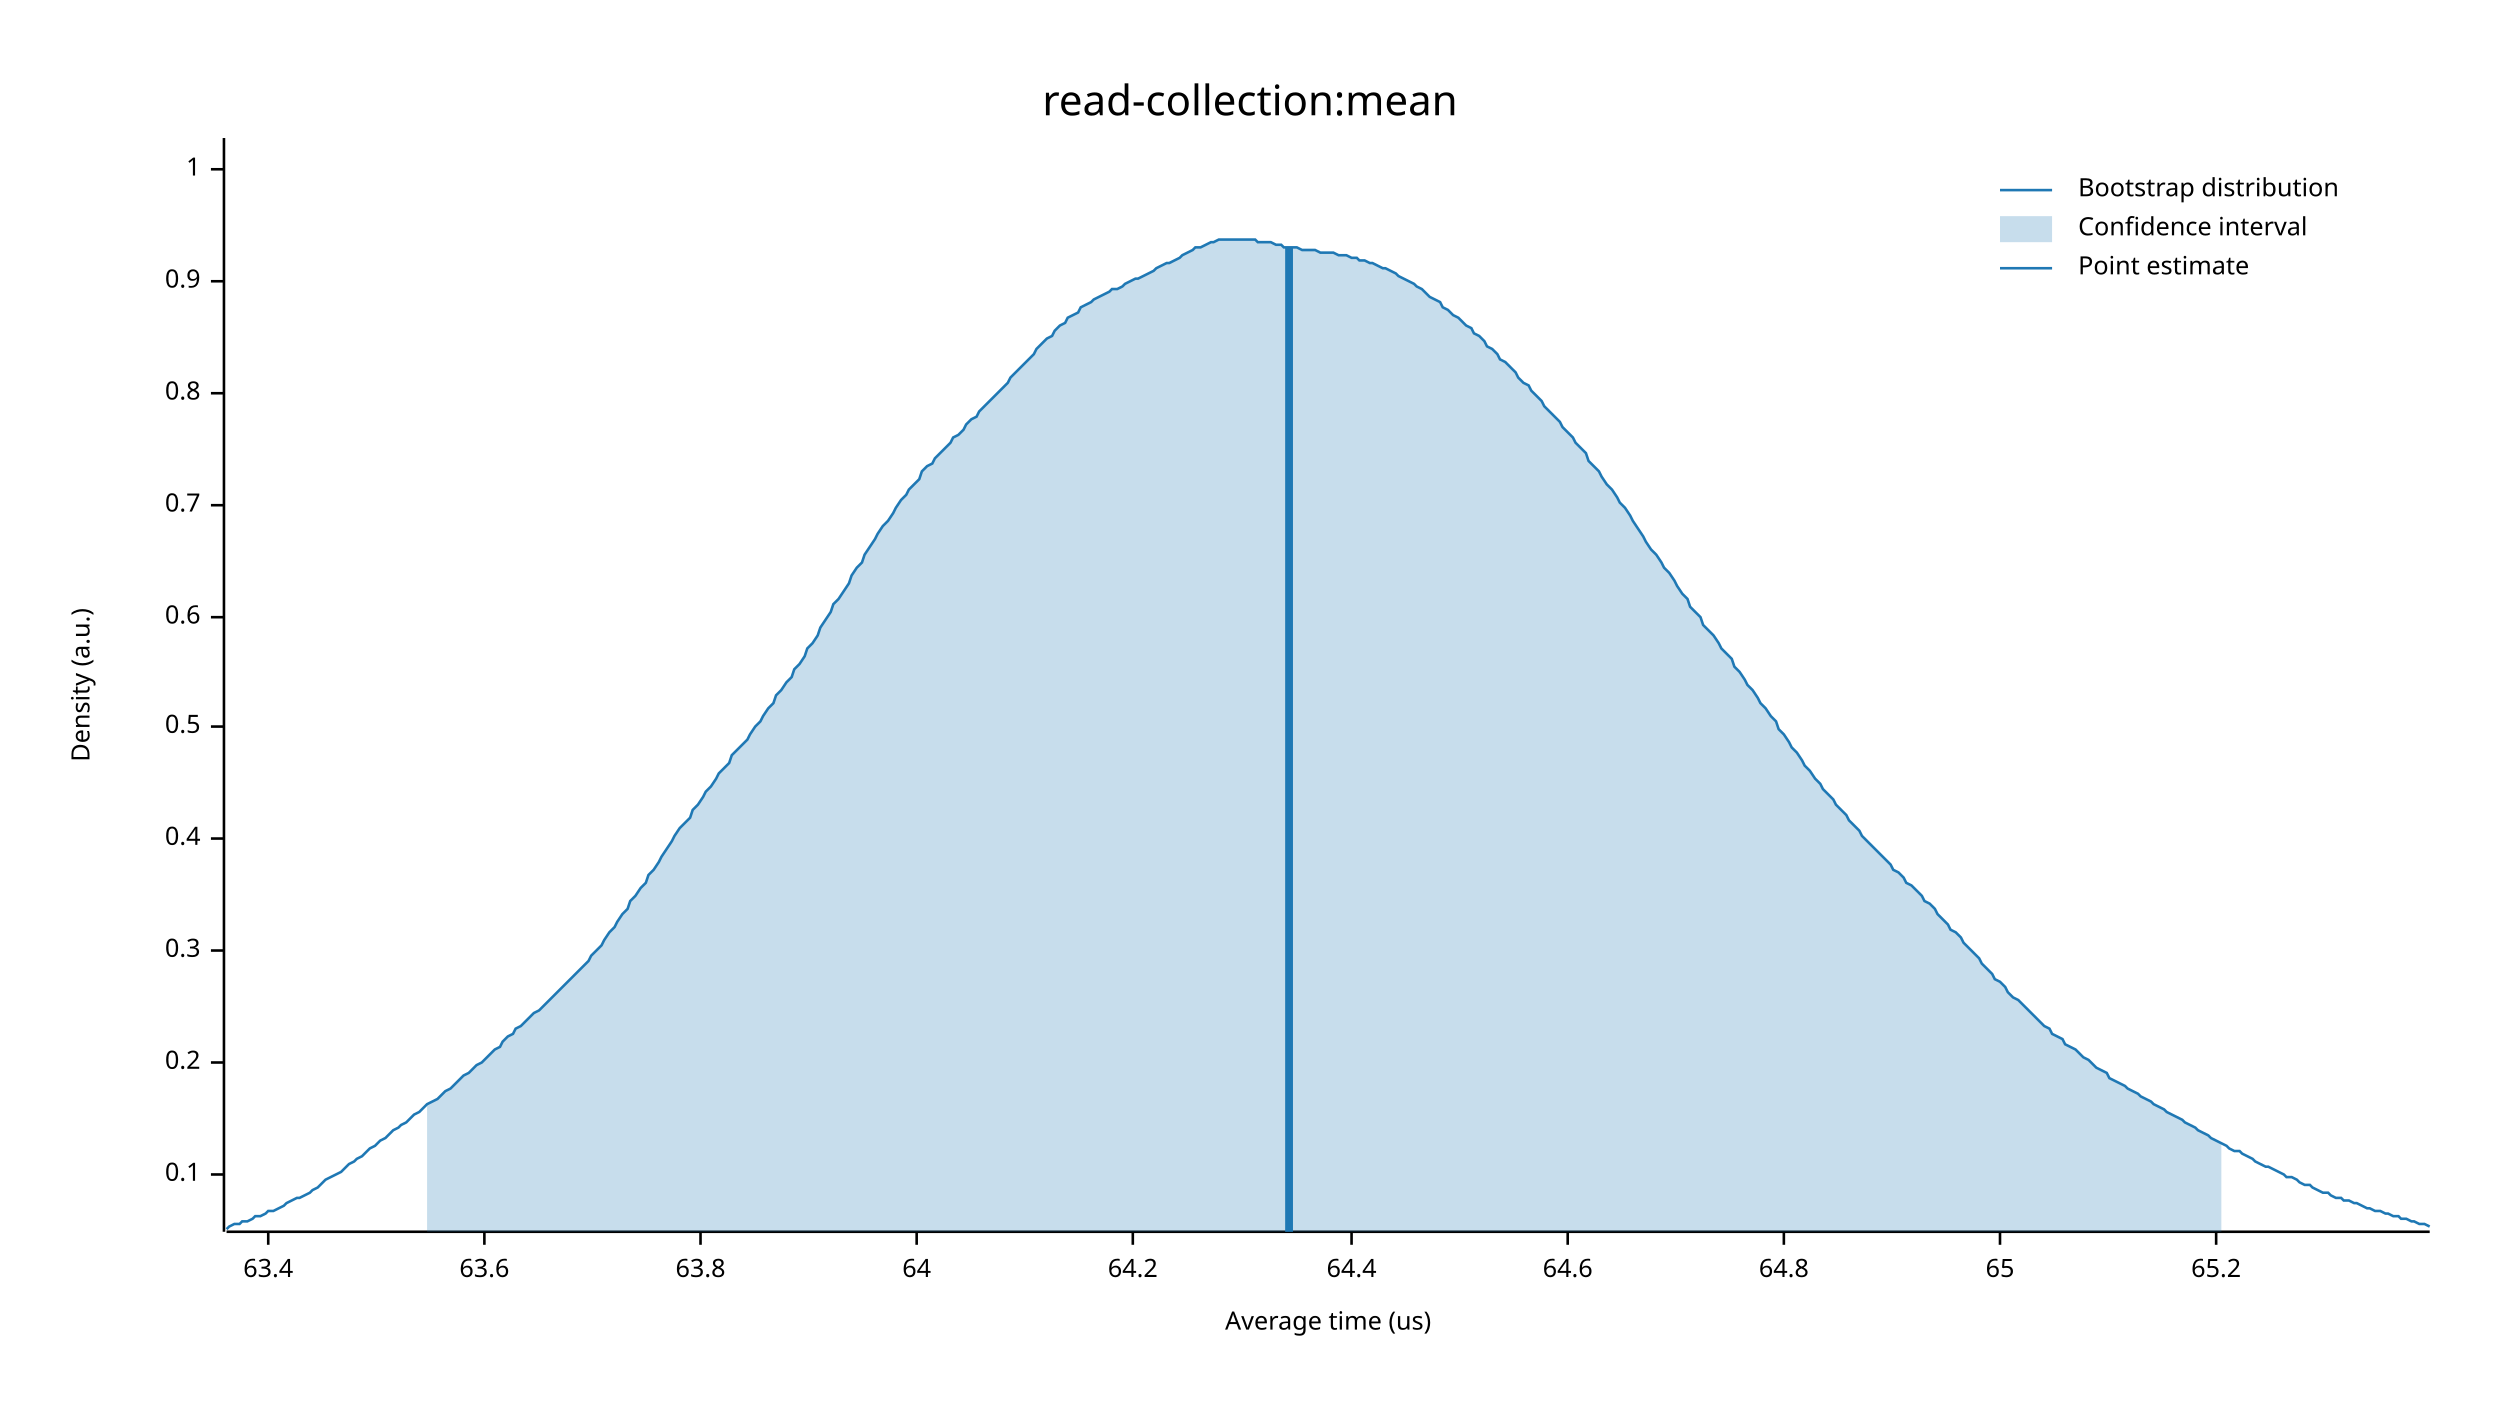
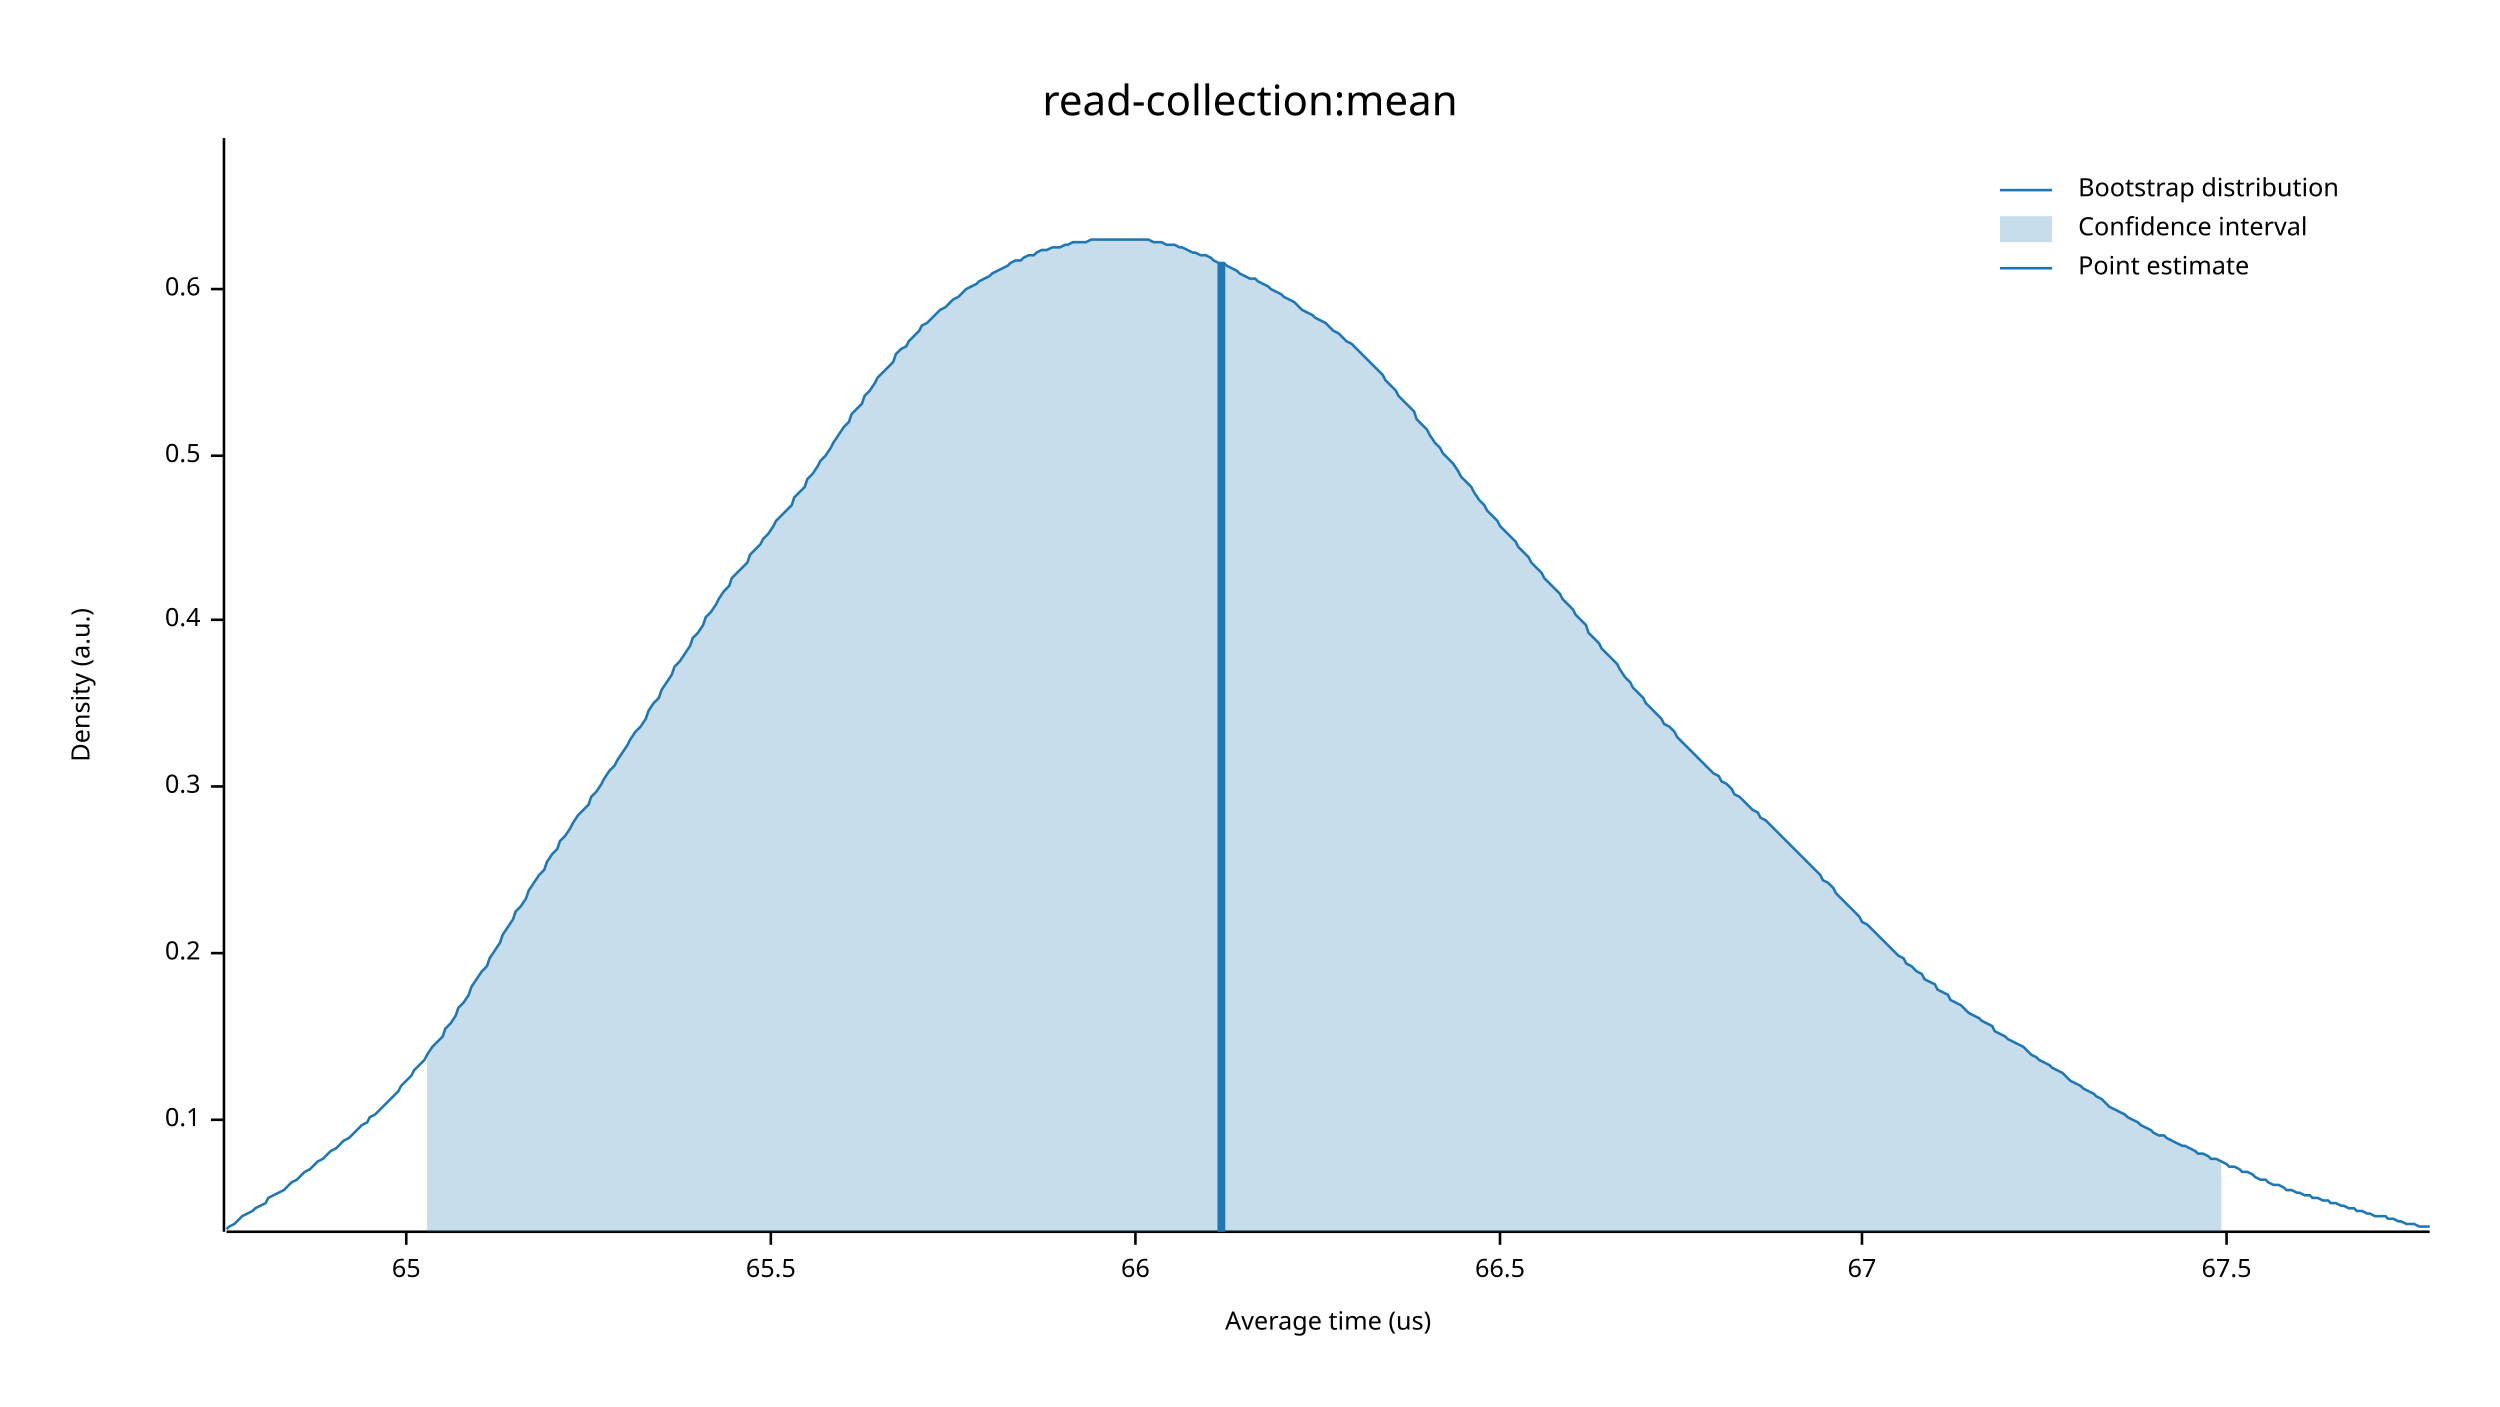
- <svg xmlns="http://www.w3.org/2000/svg" width="960" height="540" viewBox="0 0 960 540">
+ <svg xmlns="http://www.w3.org/2000/svg" style="background-color: white;" width="960" height="540" viewBox="0 0 960 540">
  <text x="480" y="32" dy="0.76em" text-anchor="middle" font-family="sans-serif" font-size="16.129" opacity="1" fill="#000000">
read-collection:mean
</text>
  <text x="27" y="263" dy="0.76em" text-anchor="middle" font-family="sans-serif" font-size="9.677" opacity="1" fill="#000000" transform="rotate(270, 27, 263)">
Density (a.u.)
</text>
  <text x="510" y="513" dy="-0.5ex" text-anchor="middle" font-family="sans-serif" font-size="9.677" opacity="1" fill="#000000">
Average time (us)
</text>
  <polyline fill="none" opacity="1" stroke="#000000" stroke-width="1" points="86,53 86,473 " />
-   <text x="77" y="451" dy="0.5ex" text-anchor="end" font-family="sans-serif" font-size="9.677" opacity="1" fill="#000000">
+   <text x="77" y="430" dy="0.5ex" text-anchor="end" font-family="sans-serif" font-size="9.677" opacity="1" fill="#000000">
0.1
</text>
-   <polyline fill="none" opacity="1" stroke="#000000" stroke-width="1" points="81,451 86,451 " />
-   <text x="77" y="408" dy="0.5ex" text-anchor="end" font-family="sans-serif" font-size="9.677" opacity="1" fill="#000000">
+   <polyline fill="none" opacity="1" stroke="#000000" stroke-width="1" points="81,430 86,430 " />
+   <text x="77" y="366" dy="0.5ex" text-anchor="end" font-family="sans-serif" font-size="9.677" opacity="1" fill="#000000">
0.2
</text>
-   <polyline fill="none" opacity="1" stroke="#000000" stroke-width="1" points="81,408 86,408 " />
-   <text x="77" y="365" dy="0.5ex" text-anchor="end" font-family="sans-serif" font-size="9.677" opacity="1" fill="#000000">
+   <polyline fill="none" opacity="1" stroke="#000000" stroke-width="1" points="81,366 86,366 " />
+   <text x="77" y="302" dy="0.5ex" text-anchor="end" font-family="sans-serif" font-size="9.677" opacity="1" fill="#000000">
0.3
</text>
-   <polyline fill="none" opacity="1" stroke="#000000" stroke-width="1" points="81,365 86,365 " />
-   <text x="77" y="322" dy="0.5ex" text-anchor="end" font-family="sans-serif" font-size="9.677" opacity="1" fill="#000000">
+   <polyline fill="none" opacity="1" stroke="#000000" stroke-width="1" points="81,302 86,302 " />
+   <text x="77" y="238" dy="0.5ex" text-anchor="end" font-family="sans-serif" font-size="9.677" opacity="1" fill="#000000">
0.4
</text>
-   <polyline fill="none" opacity="1" stroke="#000000" stroke-width="1" points="81,322 86,322 " />
-   <text x="77" y="279" dy="0.5ex" text-anchor="end" font-family="sans-serif" font-size="9.677" opacity="1" fill="#000000">
+   <polyline fill="none" opacity="1" stroke="#000000" stroke-width="1" points="81,238 86,238 " />
+   <text x="77" y="175" dy="0.5ex" text-anchor="end" font-family="sans-serif" font-size="9.677" opacity="1" fill="#000000">
0.5
</text>
-   <polyline fill="none" opacity="1" stroke="#000000" stroke-width="1" points="81,279 86,279 " />
-   <text x="77" y="237" dy="0.5ex" text-anchor="end" font-family="sans-serif" font-size="9.677" opacity="1" fill="#000000">
+   <polyline fill="none" opacity="1" stroke="#000000" stroke-width="1" points="81,175 86,175 " />
+   <text x="77" y="111" dy="0.5ex" text-anchor="end" font-family="sans-serif" font-size="9.677" opacity="1" fill="#000000">
0.6
</text>
-   <polyline fill="none" opacity="1" stroke="#000000" stroke-width="1" points="81,237 86,237 " />
-   <text x="77" y="194" dy="0.5ex" text-anchor="end" font-family="sans-serif" font-size="9.677" opacity="1" fill="#000000">
- 0.7
- </text>
-   <polyline fill="none" opacity="1" stroke="#000000" stroke-width="1" points="81,194 86,194 " />
-   <text x="77" y="151" dy="0.5ex" text-anchor="end" font-family="sans-serif" font-size="9.677" opacity="1" fill="#000000">
- 0.8
- </text>
-   <polyline fill="none" opacity="1" stroke="#000000" stroke-width="1" points="81,151 86,151 " />
-   <text x="77" y="108" dy="0.5ex" text-anchor="end" font-family="sans-serif" font-size="9.677" opacity="1" fill="#000000">
- 0.9
- </text>
-   <polyline fill="none" opacity="1" stroke="#000000" stroke-width="1" points="81,108 86,108 " />
-   <text x="77" y="65" dy="0.5ex" text-anchor="end" font-family="sans-serif" font-size="9.677" opacity="1" fill="#000000">
- 1
- </text>
-   <polyline fill="none" opacity="1" stroke="#000000" stroke-width="1" points="81,65 86,65 " />
+   <polyline fill="none" opacity="1" stroke="#000000" stroke-width="1" points="81,111 86,111 " />
  <polyline fill="none" opacity="1" stroke="#000000" stroke-width="1" points="87,473 933,473 " />
-   <text x="103" y="483" dy="0.76em" text-anchor="middle" font-family="sans-serif" font-size="9.677" opacity="1" fill="#000000">
- 63.4
- </text>
-   <polyline fill="none" opacity="1" stroke="#000000" stroke-width="1" points="103,473 103,478 " />
-   <text x="186" y="483" dy="0.76em" text-anchor="middle" font-family="sans-serif" font-size="9.677" opacity="1" fill="#000000">
- 63.6
- </text>
-   <polyline fill="none" opacity="1" stroke="#000000" stroke-width="1" points="186,473 186,478 " />
-   <text x="269" y="483" dy="0.76em" text-anchor="middle" font-family="sans-serif" font-size="9.677" opacity="1" fill="#000000">
- 63.8
- </text>
-   <polyline fill="none" opacity="1" stroke="#000000" stroke-width="1" points="269,473 269,478 " />
-   <text x="352" y="483" dy="0.76em" text-anchor="middle" font-family="sans-serif" font-size="9.677" opacity="1" fill="#000000">
- 64
- </text>
-   <polyline fill="none" opacity="1" stroke="#000000" stroke-width="1" points="352,473 352,478 " />
-   <text x="435" y="483" dy="0.76em" text-anchor="middle" font-family="sans-serif" font-size="9.677" opacity="1" fill="#000000">
- 64.2
- </text>
-   <polyline fill="none" opacity="1" stroke="#000000" stroke-width="1" points="435,473 435,478 " />
-   <text x="519" y="483" dy="0.76em" text-anchor="middle" font-family="sans-serif" font-size="9.677" opacity="1" fill="#000000">
- 64.4
- </text>
-   <polyline fill="none" opacity="1" stroke="#000000" stroke-width="1" points="519,473 519,478 " />
-   <text x="602" y="483" dy="0.76em" text-anchor="middle" font-family="sans-serif" font-size="9.677" opacity="1" fill="#000000">
- 64.6
- </text>
-   <polyline fill="none" opacity="1" stroke="#000000" stroke-width="1" points="602,473 602,478 " />
-   <text x="685" y="483" dy="0.76em" text-anchor="middle" font-family="sans-serif" font-size="9.677" opacity="1" fill="#000000">
- 64.8
- </text>
-   <polyline fill="none" opacity="1" stroke="#000000" stroke-width="1" points="685,473 685,478 " />
-   <text x="768" y="483" dy="0.76em" text-anchor="middle" font-family="sans-serif" font-size="9.677" opacity="1" fill="#000000">
+   <text x="156" y="483" dy="0.76em" text-anchor="middle" font-family="sans-serif" font-size="9.677" opacity="1" fill="#000000">
65
</text>
-   <polyline fill="none" opacity="1" stroke="#000000" stroke-width="1" points="768,473 768,478 " />
-   <text x="851" y="483" dy="0.76em" text-anchor="middle" font-family="sans-serif" font-size="9.677" opacity="1" fill="#000000">
- 65.2
+   <polyline fill="none" opacity="1" stroke="#000000" stroke-width="1" points="156,473 156,478 " />
+   <text x="296" y="483" dy="0.76em" text-anchor="middle" font-family="sans-serif" font-size="9.677" opacity="1" fill="#000000">
+ 65.5
</text>
-   <polyline fill="none" opacity="1" stroke="#000000" stroke-width="1" points="851,473 851,478 " />
-   <polyline fill="none" opacity="1" stroke="#1F78B4" stroke-width="1" points="87,472 88,471 90,470 92,470 93,469 95,469 97,468 98,467 100,467 102,466 103,465 105,465 107,464 109,463 110,462 112,461 114,460 115,460 117,459 119,458 120,457 122,456 124,454 125,453 127,452 129,451 131,450 132,449 134,447 136,446 137,445 139,444 141,442 142,441 144,440 146,438 148,437 149,436 151,434 153,433 154,432 156,431 158,429 159,428 161,427 163,425 164,424 166,423 168,422 170,420 171,419 173,418 175,416 176,415 178,413 180,412 181,411 183,409 185,408 187,406 188,405 190,403 192,402 193,400 195,398 197,397 198,395 200,394 202,392 203,391 205,389 207,388 209,386 210,385 212,383 214,381 215,380 217,378 219,376 220,375 222,373 224,371 226,369 227,367 229,365 231,363 232,361 234,358 236,356 237,354 239,351 241,349 242,346 244,344 246,341 248,339 249,336 251,334 253,331 254,329 256,326 258,323 259,321 261,318 263,316 265,314 266,311 268,309 270,306 271,304 273,302 275,299 276,297 278,295 280,293 281,290 283,288 285,286 287,284 288,282 290,279 292,277 293,275 295,272 297,270 298,267 300,265 302,262 304,260 305,257 307,255 309,252 310,249 312,247 314,244 315,241 317,238 319,235 320,232 322,230 324,227 326,224 327,221 329,218 331,216 332,213 334,210 336,207 337,205 339,202 341,200 343,197 344,195 346,192 348,190 349,188 351,186 353,184 354,181 356,179 358,178 359,176 361,174 363,172 365,170 366,168 368,167 370,165 371,163 373,161 375,160 376,158 378,156 380,154 381,153 383,151 385,149 387,147 388,145 390,143 392,141 393,140 395,138 397,136 398,134 400,132 402,130 404,129 405,127 407,125 409,124 410,122 412,121 414,120 415,118 417,117 419,116 420,115 422,114 424,113 426,112 427,111 429,111 431,110 432,109 434,108 436,107 437,107 439,106 441,105 443,104 444,103 446,102 448,101 449,101 451,100 453,99 454,98 456,97 458,96 459,95 461,95 463,94 465,93 466,93 468,92 470,92 471,92 473,92 475,92 476,92 478,92 480,92 482,92 483,93 485,93 487,93 488,93 490,94 492,94 493,95 495,95 497,95 498,95 500,96 502,96 504,96 505,96 507,97 509,97 510,97 512,97 514,98 515,98 517,98 519,99 521,99 522,100 524,100 526,101 527,101 529,102 531,103 532,103 534,104 536,105 537,106 539,107 541,108 543,109 544,110 546,111 548,113 549,114 551,115 553,116 554,118 556,119 558,121 560,122 561,123 563,125 565,126 566,128 568,129 570,131 571,133 573,134 575,136 576,138 578,139 580,141 582,143 583,145 585,147 587,148 588,150 590,152 592,154 593,156 595,158 597,160 599,162 600,164 602,166 604,168 605,170 607,172 609,174 610,177 612,179 614,181 615,183 617,186 619,188 621,191 622,193 624,195 626,198 627,200 629,203 631,206 632,208 634,211 636,213 638,216 639,218 641,220 643,223 644,225 646,228 648,230 649,233 651,235 653,237 654,240 656,242 658,244 660,247 661,249 663,251 665,253 666,256 668,258 670,261 671,263 673,265 675,268 676,270 678,272 680,275 682,277 683,280 685,282 687,285 688,287 690,289 692,292 693,294 695,296 697,299 699,301 700,303 702,305 704,307 705,309 707,311 709,313 710,315 712,317 714,319 715,321 717,323 719,325 721,327 722,328 724,330 726,332 727,334 729,335 731,337 732,339 734,340 736,342 738,344 739,346 741,347 743,349 744,351 746,353 748,355 749,357 751,358 753,360 754,362 756,364 758,366 760,368 761,370 763,372 765,374 766,376 768,377 770,379 771,381 773,383 775,384 777,386 778,387 780,389 782,391 783,392 785,394 787,395 788,397 790,398 792,399 793,401 795,402 797,403 799,405 800,406 802,407 804,409 805,410 807,411 809,412 810,414 812,415 814,416 816,417 817,418 819,419 821,420 822,421 824,422 826,423 827,424 829,425 831,426 832,427 834,428 836,429 838,430 839,431 841,432 843,433 844,434 846,435 848,436 849,437 851,438 853,439 855,440 856,441 858,442 860,442 861,443 863,444 865,445 866,446 868,447 870,448 871,448 873,449 875,450 877,451 878,452 880,452 882,453 883,454 885,455 887,455 888,456 890,457 892,458 894,458 895,459 897,460 899,460 900,461 902,461 904,462 905,462 907,463 909,464 910,464 912,465 914,465 916,466 917,466 919,467 921,467 922,468 924,468 926,469 927,469 929,470 931,470 933,471 " />
-   <polygon opacity="0.25" fill="#1F78B4" points="164,424 166,423 168,422 170,420 171,419 173,418 175,416 176,415 178,413 180,412 181,411 183,409 185,408 187,406 188,405 190,403 192,402 193,400 195,398 197,397 198,395 200,394 202,392 203,391 205,389 207,388 209,386 210,385 212,383 214,381 215,380 217,378 219,376 220,375 222,373 224,371 226,369 227,367 229,365 231,363 232,361 234,358 236,356 237,354 239,351 241,349 242,346 244,344 246,341 248,339 249,336 251,334 253,331 254,329 256,326 258,323 259,321 261,318 263,316 265,314 266,311 268,309 270,306 271,304 273,302 275,299 276,297 278,295 280,293 281,290 283,288 285,286 287,284 288,282 290,279 292,277 293,275 295,272 297,270 298,267 300,265 302,262 304,260 305,257 307,255 309,252 310,249 312,247 314,244 315,241 317,238 319,235 320,232 322,230 324,227 326,224 327,221 329,218 331,216 332,213 334,210 336,207 337,205 339,202 341,200 343,197 344,195 346,192 348,190 349,188 351,186 353,184 354,181 356,179 358,178 359,176 361,174 363,172 365,170 366,168 368,167 370,165 371,163 373,161 375,160 376,158 378,156 380,154 381,153 383,151 385,149 387,147 388,145 390,143 392,141 393,140 395,138 397,136 398,134 400,132 402,130 404,129 405,127 407,125 409,124 410,122 412,121 414,120 415,118 417,117 419,116 420,115 422,114 424,113 426,112 427,111 429,111 431,110 432,109 434,108 436,107 437,107 439,106 441,105 443,104 444,103 446,102 448,101 449,101 451,100 453,99 454,98 456,97 458,96 459,95 461,95 463,94 465,93 466,93 468,92 470,92 471,92 473,92 475,92 476,92 478,92 480,92 482,92 483,93 485,93 487,93 488,93 490,94 492,94 493,95 495,95 497,95 498,95 500,96 502,96 504,96 505,96 507,97 509,97 510,97 512,97 514,98 515,98 517,98 519,99 521,99 522,100 524,100 526,101 527,101 529,102 531,103 532,103 534,104 536,105 537,106 539,107 541,108 543,109 544,110 546,111 548,113 549,114 551,115 553,116 554,118 556,119 558,121 560,122 561,123 563,125 565,126 566,128 568,129 570,131 571,133 573,134 575,136 576,138 578,139 580,141 582,143 583,145 585,147 587,148 588,150 590,152 592,154 593,156 595,158 597,160 599,162 600,164 602,166 604,168 605,170 607,172 609,174 610,177 612,179 614,181 615,183 617,186 619,188 621,191 622,193 624,195 626,198 627,200 629,203 631,206 632,208 634,211 636,213 638,216 639,218 641,220 643,223 644,225 646,228 648,230 649,233 651,235 653,237 654,240 656,242 658,244 660,247 661,249 663,251 665,253 666,256 668,258 670,261 671,263 673,265 675,268 676,270 678,272 680,275 682,277 683,280 685,282 687,285 688,287 690,289 692,292 693,294 695,296 697,299 699,301 700,303 702,305 704,307 705,309 707,311 709,313 710,315 712,317 714,319 715,321 717,323 719,325 721,327 722,328 724,330 726,332 727,334 729,335 731,337 732,339 734,340 736,342 738,344 739,346 741,347 743,349 744,351 746,353 748,355 749,357 751,358 753,360 754,362 756,364 758,366 760,368 761,370 763,372 765,374 766,376 768,377 770,379 771,381 773,383 775,384 777,386 778,387 780,389 782,391 783,392 785,394 787,395 788,397 790,398 792,399 793,401 795,402 797,403 799,405 800,406 802,407 804,409 805,410 807,411 809,412 810,414 812,415 814,416 816,417 817,418 819,419 821,420 822,421 824,422 826,423 827,424 829,425 831,426 832,427 834,428 836,429 838,430 839,431 841,432 843,433 844,434 846,435 848,436 849,437 851,438 853,439 853,473 164,473 " />
-   <polyline fill="none" opacity="1" stroke="#1F78B4" stroke-width="3" points="495,473 495,95 " />
+   <polyline fill="none" opacity="1" stroke="#000000" stroke-width="1" points="296,473 296,478 " />
+   <text x="436" y="483" dy="0.76em" text-anchor="middle" font-family="sans-serif" font-size="9.677" opacity="1" fill="#000000">
+ 66
+ </text>
+   <polyline fill="none" opacity="1" stroke="#000000" stroke-width="1" points="436,473 436,478 " />
+   <text x="576" y="483" dy="0.76em" text-anchor="middle" font-family="sans-serif" font-size="9.677" opacity="1" fill="#000000">
+ 66.5
+ </text>
+   <polyline fill="none" opacity="1" stroke="#000000" stroke-width="1" points="576,473 576,478 " />
+   <text x="715" y="483" dy="0.76em" text-anchor="middle" font-family="sans-serif" font-size="9.677" opacity="1" fill="#000000">
+ 67
+ </text>
+   <polyline fill="none" opacity="1" stroke="#000000" stroke-width="1" points="715,473 715,478 " />
+   <text x="855" y="483" dy="0.76em" text-anchor="middle" font-family="sans-serif" font-size="9.677" opacity="1" fill="#000000">
+ 67.5
+ </text>
+   <polyline fill="none" opacity="1" stroke="#000000" stroke-width="1" points="855,473 855,478 " />
+   <polyline fill="none" opacity="1" stroke="#1F78B4" stroke-width="1" points="87,472 88,471 90,470 92,468 93,467 95,466 97,465 98,464 100,463 102,462 103,460 105,459 107,458 109,457 110,456 112,454 114,453 115,452 117,450 119,449 120,448 122,446 124,445 125,444 127,442 129,441 131,439 132,438 134,437 136,435 137,434 139,432 141,431 142,429 144,428 146,426 148,424 149,423 151,421 153,419 154,417 156,415 158,413 159,411 161,409 163,407 164,405 166,402 168,400 170,398 171,395 173,393 175,390 176,387 178,385 180,382 181,379 183,376 185,373 187,371 188,368 190,365 192,362 193,359 195,356 197,353 198,350 200,348 202,345 203,342 205,339 207,336 209,334 210,331 212,328 214,326 215,323 217,321 219,318 220,316 222,313 224,311 226,309 227,306 229,304 231,301 232,299 234,296 236,294 237,292 239,289 241,286 242,284 244,281 246,279 248,276 249,273 251,270 253,268 254,265 256,262 258,259 259,256 261,254 263,251 265,248 266,245 268,243 270,240 271,237 273,235 275,232 276,230 278,227 280,225 281,222 283,220 285,218 287,216 288,213 290,211 292,209 293,207 295,205 297,202 298,200 300,198 302,196 304,194 305,191 307,189 309,187 310,184 312,182 314,179 315,177 317,175 319,172 320,170 322,167 324,164 326,162 327,159 329,157 331,155 332,152 334,150 336,147 337,145 339,143 341,141 343,139 344,136 346,134 348,133 349,131 351,129 353,127 354,125 356,124 358,122 359,121 361,119 363,118 365,116 366,115 368,114 370,112 371,111 373,110 375,109 376,108 378,107 380,106 381,105 383,104 385,103 387,102 388,101 390,100 392,100 393,99 395,98 397,98 398,97 400,96 402,96 404,95 405,95 407,95 409,94 410,94 412,93 414,93 415,93 417,93 419,92 420,92 422,92 424,92 426,92 427,92 429,92 431,92 432,92 434,92 436,92 437,92 439,92 441,92 443,93 444,93 446,93 448,94 449,94 451,94 453,95 454,95 456,96 458,97 459,97 461,98 463,98 465,99 466,100 468,101 470,101 471,102 473,103 475,104 476,105 478,106 480,107 482,107 483,108 485,109 487,110 488,111 490,112 492,113 493,114 495,115 497,116 498,117 500,119 502,120 504,121 505,122 507,123 509,124 510,125 512,127 514,128 515,129 517,131 519,132 521,134 522,135 524,137 526,139 527,140 529,142 531,144 532,146 534,148 536,150 537,152 539,154 541,156 543,158 544,161 546,163 548,165 549,167 551,170 553,172 554,174 556,176 558,178 560,181 561,183 563,185 565,187 566,189 568,192 570,194 571,196 573,198 575,200 576,202 578,204 580,206 582,208 583,210 585,212 587,214 588,216 590,218 592,220 593,222 595,224 597,226 599,228 600,230 602,232 604,234 605,236 607,238 609,240 610,243 612,245 614,247 615,249 617,251 619,253 621,255 622,257 624,260 626,262 627,264 629,266 631,268 632,270 634,272 636,274 638,276 639,278 641,279 643,281 644,283 646,285 648,287 649,288 651,290 653,292 654,293 656,295 658,297 660,298 661,300 663,301 665,303 666,305 668,306 670,308 671,309 673,311 675,312 676,314 678,315 680,317 682,319 683,320 685,322 687,324 688,325 690,327 692,329 693,330 695,332 697,334 699,336 700,338 702,339 704,341 705,343 707,345 709,347 710,348 712,350 714,352 715,354 717,355 719,357 721,359 722,360 724,362 726,364 727,365 729,367 731,368 732,370 734,371 736,373 738,374 739,376 741,377 743,378 744,380 746,381 748,382 749,384 751,385 753,386 754,387 756,389 758,390 760,391 761,392 763,393 765,394 766,396 768,397 770,398 771,399 773,400 775,401 777,402 778,403 780,405 782,406 783,407 785,408 787,409 788,410 790,411 792,412 793,413 795,415 797,416 799,417 800,418 802,419 804,420 805,421 807,422 809,424 810,425 812,426 814,427 816,428 817,429 819,430 821,431 822,432 824,433 826,434 827,435 829,436 831,436 832,437 834,438 836,439 838,440 839,440 841,441 843,442 844,443 846,443 848,444 849,445 851,445 853,446 855,447 856,448 858,448 860,449 861,450 863,450 865,451 866,452 868,453 870,453 871,454 873,455 875,455 877,456 878,457 880,457 882,458 883,458 885,459 887,459 888,460 890,460 892,461 894,461 895,462 897,462 899,463 900,463 902,464 904,464 905,465 907,465 909,466 910,466 912,467 914,467 916,467 917,468 919,468 921,469 922,469 924,470 926,470 927,470 929,471 931,471 933,471 " />
+   <polygon opacity="0.25" fill="#1F78B4" points="164,405 166,402 168,400 170,398 171,395 173,393 175,390 176,387 178,385 180,382 181,379 183,376 185,373 187,371 188,368 190,365 192,362 193,359 195,356 197,353 198,350 200,348 202,345 203,342 205,339 207,336 209,334 210,331 212,328 214,326 215,323 217,321 219,318 220,316 222,313 224,311 226,309 227,306 229,304 231,301 232,299 234,296 236,294 237,292 239,289 241,286 242,284 244,281 246,279 248,276 249,273 251,270 253,268 254,265 256,262 258,259 259,256 261,254 263,251 265,248 266,245 268,243 270,240 271,237 273,235 275,232 276,230 278,227 280,225 281,222 283,220 285,218 287,216 288,213 290,211 292,209 293,207 295,205 297,202 298,200 300,198 302,196 304,194 305,191 307,189 309,187 310,184 312,182 314,179 315,177 317,175 319,172 320,170 322,167 324,164 326,162 327,159 329,157 331,155 332,152 334,150 336,147 337,145 339,143 341,141 343,139 344,136 346,134 348,133 349,131 351,129 353,127 354,125 356,124 358,122 359,121 361,119 363,118 365,116 366,115 368,114 370,112 371,111 373,110 375,109 376,108 378,107 380,106 381,105 383,104 385,103 387,102 388,101 390,100 392,100 393,99 395,98 397,98 398,97 400,96 402,96 404,95 405,95 407,95 409,94 410,94 412,93 414,93 415,93 417,93 419,92 420,92 422,92 424,92 426,92 427,92 429,92 431,92 432,92 434,92 436,92 437,92 439,92 441,92 443,93 444,93 446,93 448,94 449,94 451,94 453,95 454,95 456,96 458,97 459,97 461,98 463,98 465,99 466,100 468,101 470,101 471,102 473,103 475,104 476,105 478,106 480,107 482,107 483,108 485,109 487,110 488,111 490,112 492,113 493,114 495,115 497,116 498,117 500,119 502,120 504,121 505,122 507,123 509,124 510,125 512,127 514,128 515,129 517,131 519,132 521,134 522,135 524,137 526,139 527,140 529,142 531,144 532,146 534,148 536,150 537,152 539,154 541,156 543,158 544,161 546,163 548,165 549,167 551,170 553,172 554,174 556,176 558,178 560,181 561,183 563,185 565,187 566,189 568,192 570,194 571,196 573,198 575,200 576,202 578,204 580,206 582,208 583,210 585,212 587,214 588,216 590,218 592,220 593,222 595,224 597,226 599,228 600,230 602,232 604,234 605,236 607,238 609,240 610,243 612,245 614,247 615,249 617,251 619,253 621,255 622,257 624,260 626,262 627,264 629,266 631,268 632,270 634,272 636,274 638,276 639,278 641,279 643,281 644,283 646,285 648,287 649,288 651,290 653,292 654,293 656,295 658,297 660,298 661,300 663,301 665,303 666,305 668,306 670,308 671,309 673,311 675,312 676,314 678,315 680,317 682,319 683,320 685,322 687,324 688,325 690,327 692,329 693,330 695,332 697,334 699,336 700,338 702,339 704,341 705,343 707,345 709,347 710,348 712,350 714,352 715,354 717,355 719,357 721,359 722,360 724,362 726,364 727,365 729,367 731,368 732,370 734,371 736,373 738,374 739,376 741,377 743,378 744,380 746,381 748,382 749,384 751,385 753,386 754,387 756,389 758,390 760,391 761,392 763,393 765,394 766,396 768,397 770,398 771,399 773,400 775,401 777,402 778,403 780,405 782,406 783,407 785,408 787,409 788,410 790,411 792,412 793,413 795,415 797,416 799,417 800,418 802,419 804,420 805,421 807,422 809,424 810,425 812,426 814,427 816,428 817,429 819,430 821,431 822,432 824,433 826,434 827,435 829,436 831,436 832,437 834,438 836,439 838,440 839,440 841,441 843,442 844,443 846,443 848,444 849,445 851,445 853,446 853,473 164,473 " />
+   <polyline fill="none" opacity="1" stroke="#1F78B4" stroke-width="3" points="469,473 469,101 " />
  <text x="798" y="68" dy="0.76em" text-anchor="start" font-family="sans-serif" font-size="9.677" opacity="1" fill="#000000">
Bootstrap distribution
</text>
  <text x="798" y="83" dy="0.76em" text-anchor="start" font-family="sans-serif" font-size="9.677" opacity="1" fill="#000000">
Confidence interval
</text>
  <text x="798" y="98" dy="0.76em" text-anchor="start" font-family="sans-serif" font-size="9.677" opacity="1" fill="#000000">
Point estimate
</text>
  <polyline fill="none" opacity="1" stroke="#1F78B4" stroke-width="1" points="768,73 788,73 " />
  <rect x="768" y="83" width="20" height="10" opacity="0.25" fill="#1F78B4" stroke="none" />
  <polyline fill="none" opacity="1" stroke="#1F78B4" stroke-width="1" points="768,103 788,103 " />
</svg>
